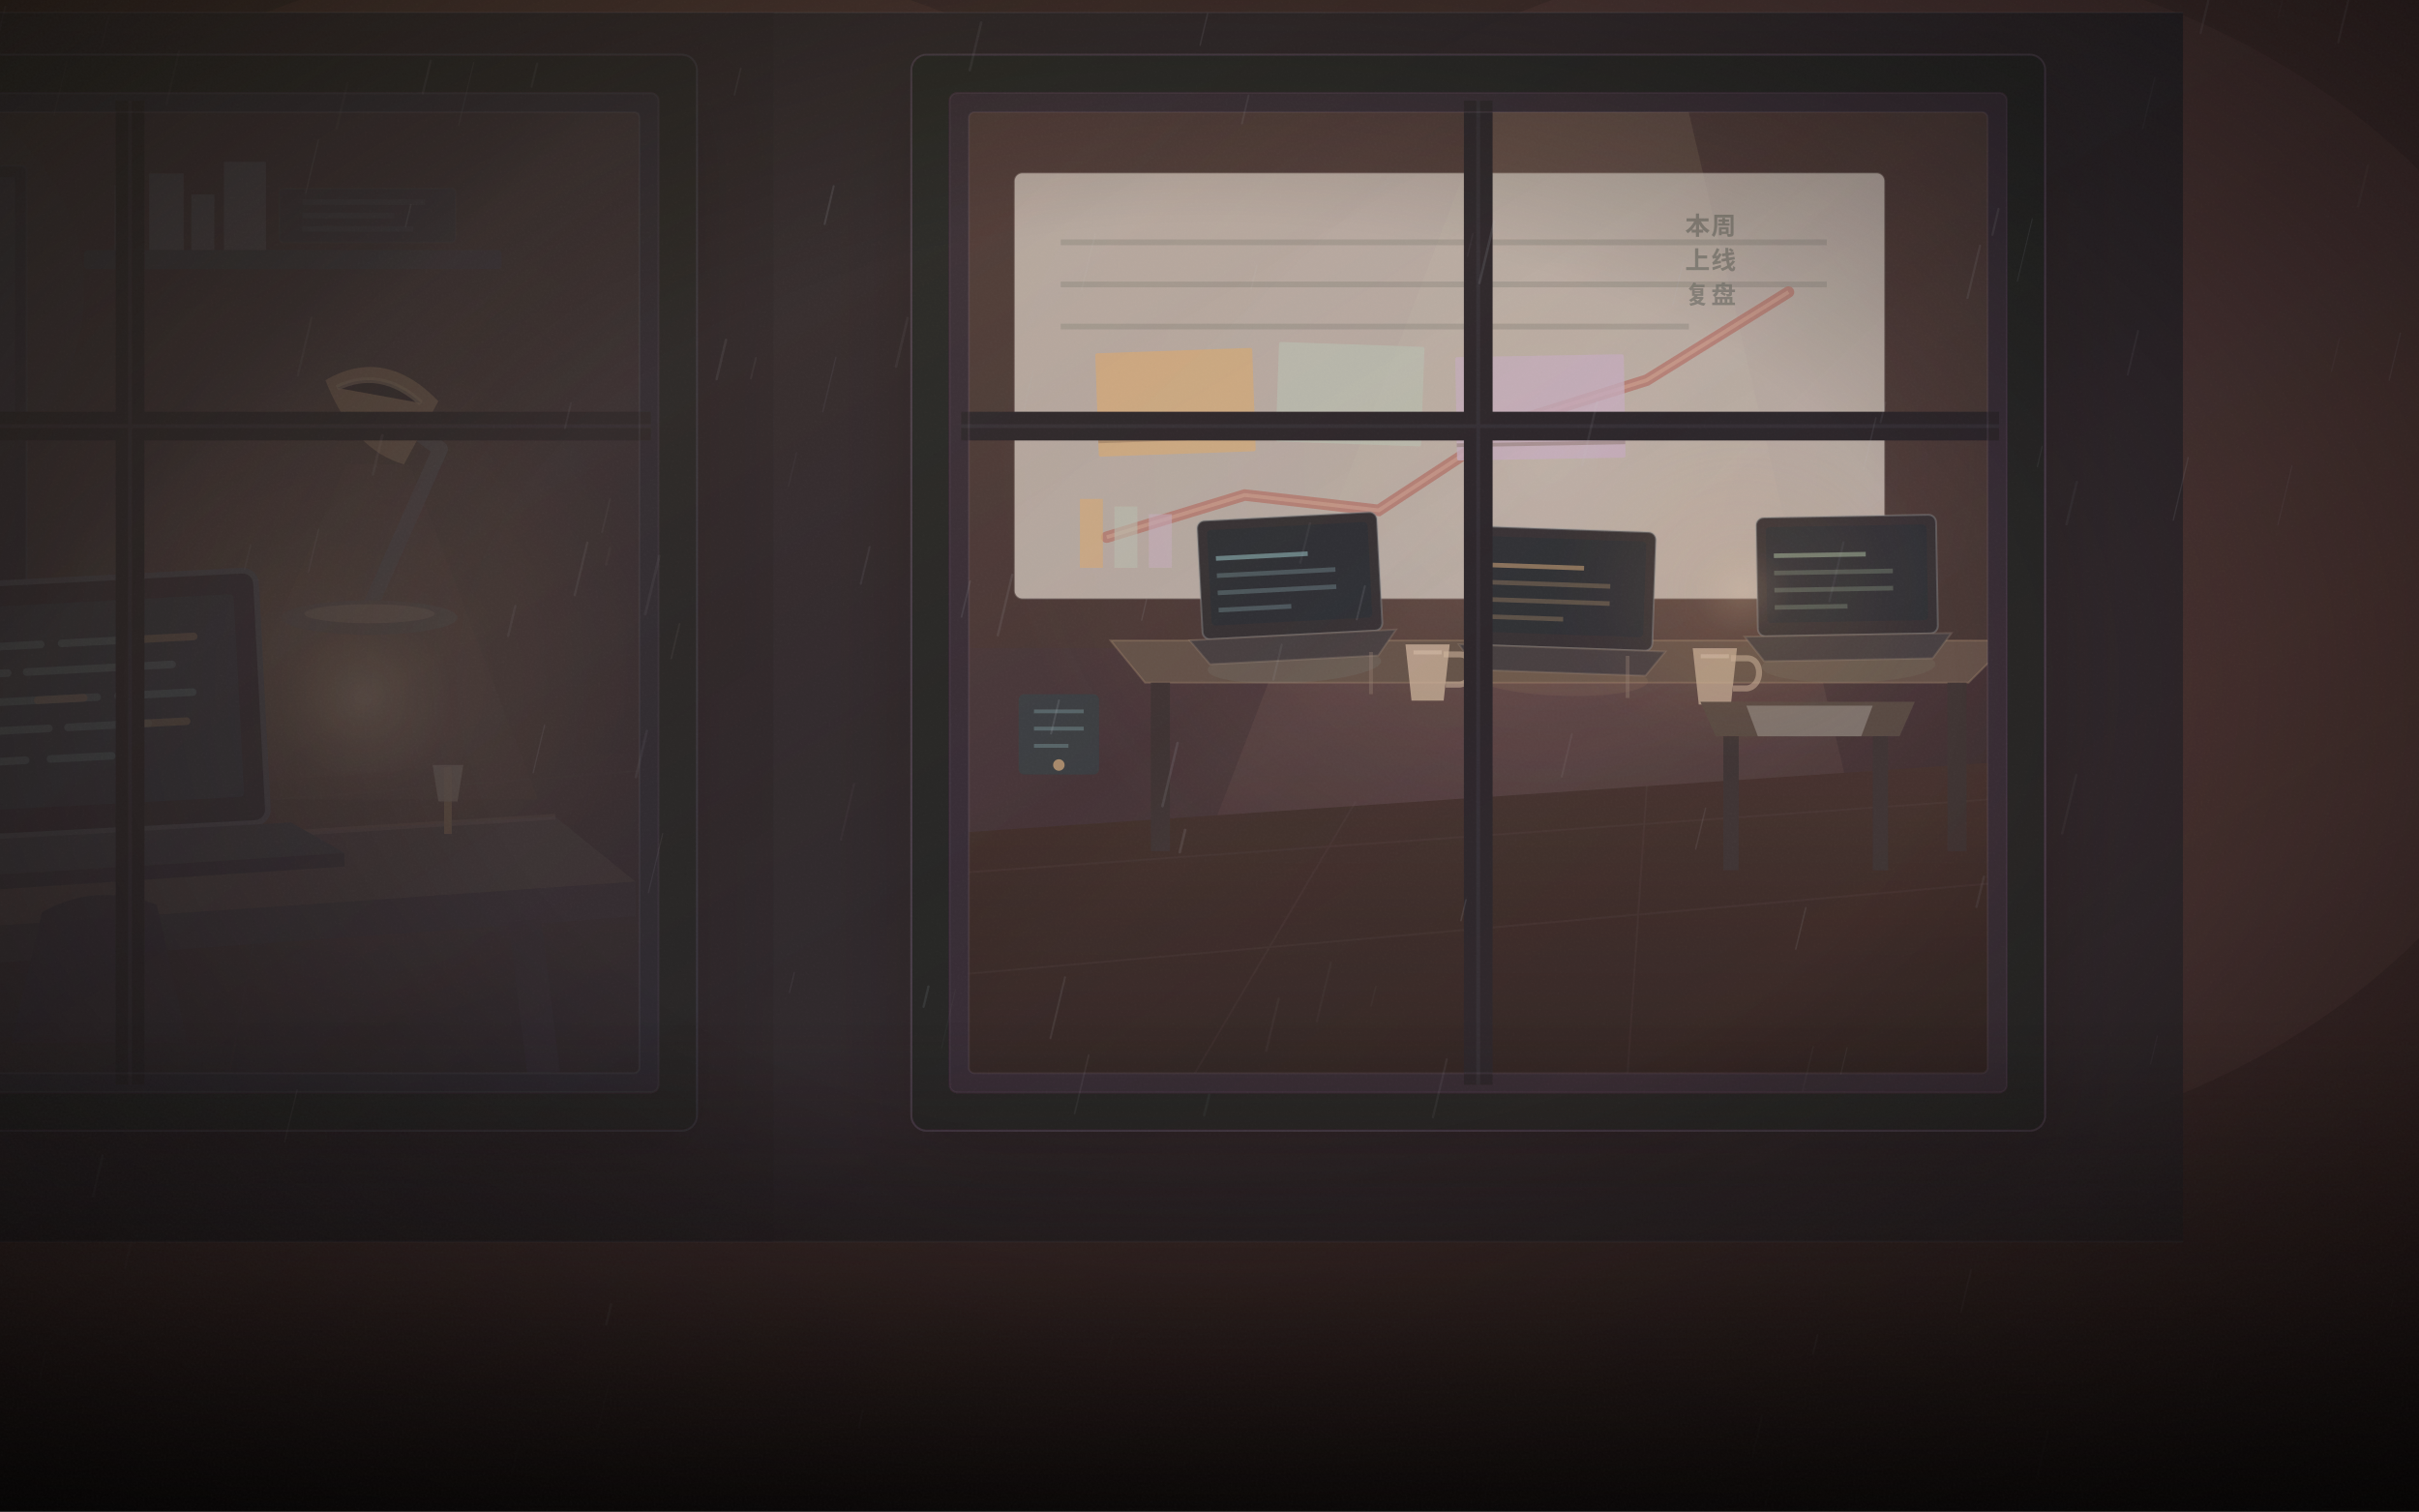
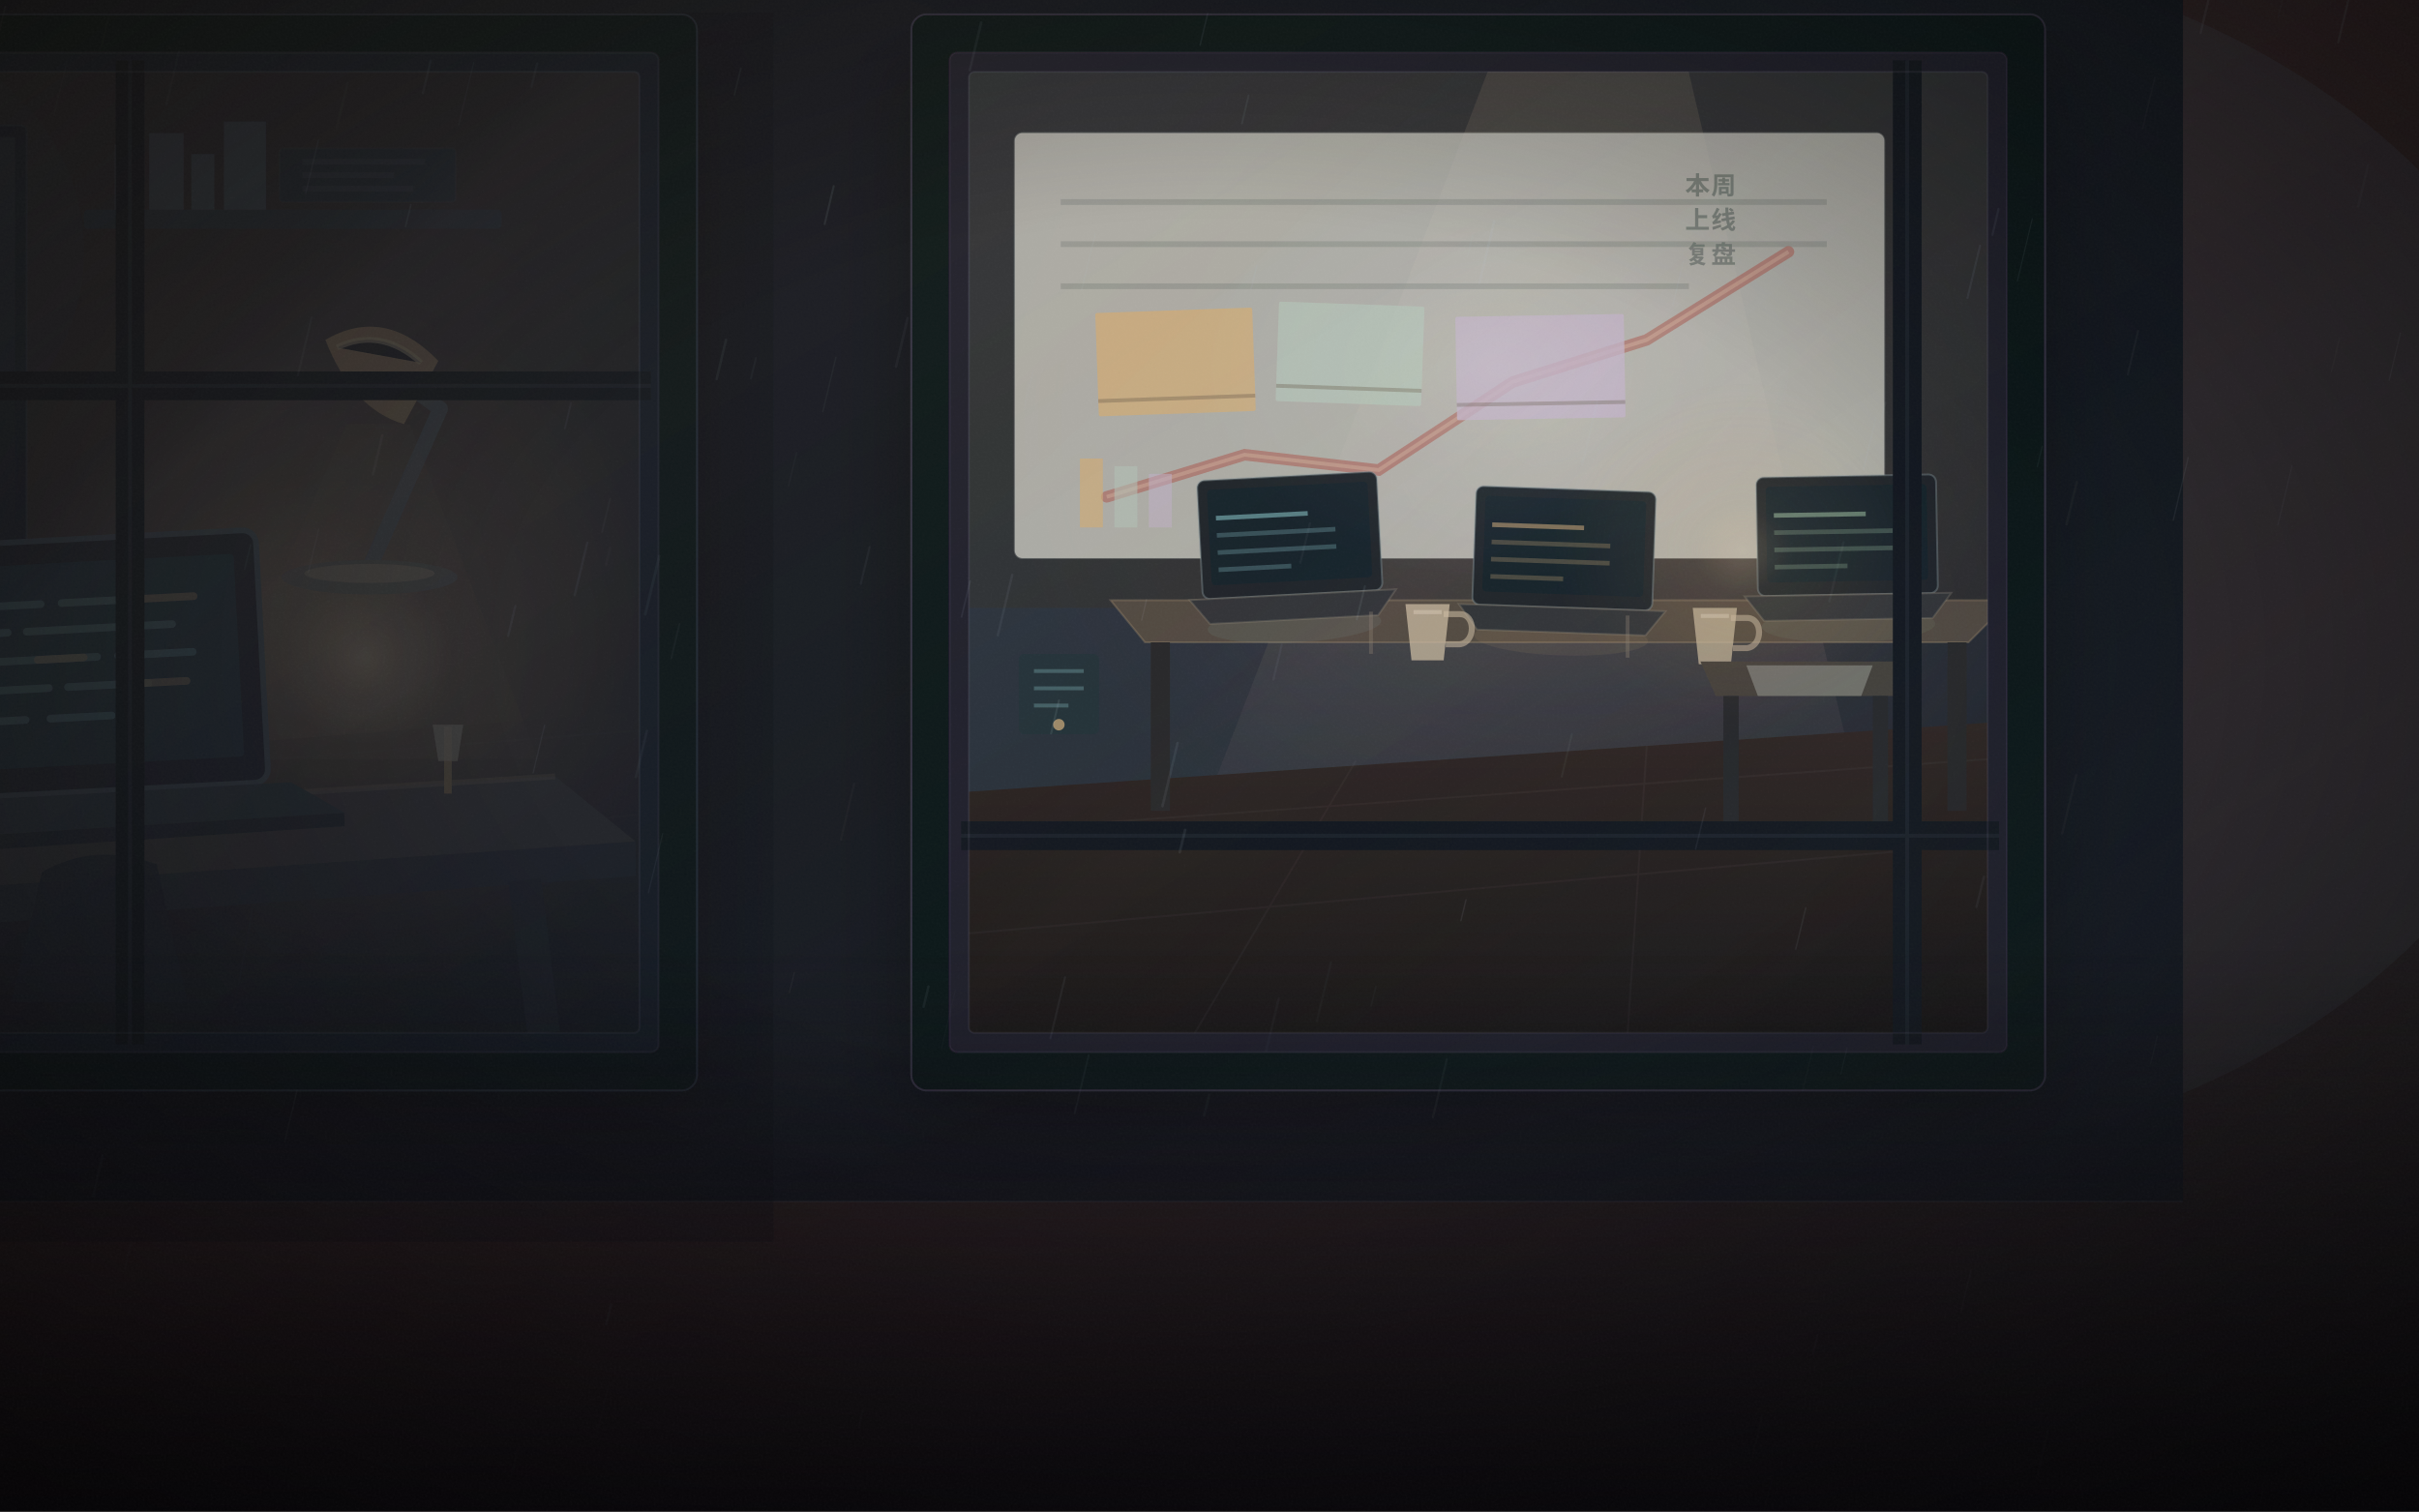
<svg xmlns="http://www.w3.org/2000/svg" viewBox="0 0 1440 900" preserveAspectRatio="xMidYMid slice" role="img" aria-labelledby="title desc">
  <style>
  .rain-drift { animation: rain-drift 11s ease-in-out infinite; }
  .mote { animation-name: mote-rise; animation-duration: 12s; animation-timing-function: ease-in-out; animation-iteration-count: infinite; opacity: 0; }
  .glow-drift { animation: glow-drift 14s ease-in-out infinite; }
  .sway { animation: sway 11s ease-in-out infinite; transform-box: fill-box; transform-origin: 50% 50%; }
  .drift { animation: drift 15s ease-in-out infinite; transform-box: fill-box; transform-origin: 50% 50%; }
  .spin { animation: spin 34s linear infinite; transform-box: fill-box; transform-origin: 50% 100%; }
  .pulse { animation: pulse 2.4s ease-in-out infinite; transform-box: fill-box; transform-origin: 50% 100%; }
  .ring { animation: ring 6.4s ease-out infinite; transform-box: fill-box; transform-origin: 50% 50%; }
  .rise { animation: rise 7s ease-in-out infinite; }
  .flow { animation: flow 7s linear infinite; }
  .blink { animation: blink 1.3s steps(2, start) infinite; }
  .signal-flow { animation: signal-flow 6s linear infinite; }
  @keyframes rain-drift { 0%, 100% { transform: translate(0px, 0px); } 50% { transform: translate(-14px, 24px); } }
  @keyframes mote-rise { 0% { opacity: 0; transform: translate(0px, 0px); } 16% { opacity: .5; } 62% { opacity: .26; } 100% { opacity: 0; transform: translate(-10px, -54px); } }
  @keyframes glow-drift { 0%, 100% { transform: translate(0px, 0px); } 50% { transform: translate(7px, -6px); } }
  @keyframes sway { 0%, 100% { transform: rotate(-1.4deg) translateY(0px); } 50% { transform: rotate(1.4deg) translateY(-4px); } }
  @keyframes drift { 0%, 100% { transform: translate(0px, 0px); } 50% { transform: translate(6px, -8px); } }
  @keyframes spin { to { transform: rotate(360deg); } }
  @keyframes pulse { 0%, 100% { transform: scaleY(.32); } 50% { transform: scaleY(1); } }
-   @keyframes ring { 0% { transform: scale(.5); opacity: .55; } 68% { opacity: .14; } 100% { transform: scale(2.4); opacity: 0; } }
+   @keyframes ring { 0% { transform: scale(.5); opacity: .4; } 68% { opacity: .1; } 100% { transform: scale(2.4); opacity: 0; } }
  @keyframes rise { 0% { opacity: 0; transform: translateY(6px); } 35% { opacity: .55; } 100% { opacity: 0; transform: translateY(-16px); } }
  @keyframes flow { to { stroke-dashoffset: -120; } }
  @keyframes blink { 0%, 49% { opacity: 1; } 50%, 100% { opacity: 0; } }
  @keyframes signal-flow { to { stroke-dashoffset: -96; } }
  @media (prefers-reduced-motion: reduce) { .anim { animation: none !important; } }
</style>
  <defs>
    <linearGradient id="night" x1="0" y1="0" x2="1" y2="1">
      <stop stop-color="#120d0c" />
      <stop offset=".46" stop-color="#2b1c1c" />
      <stop offset="1" stop-color="#160f0e" />
    </linearGradient>
    <linearGradient id="dawn" x1="0" y1="0" x2="0" y2="1">
      <stop stop-color="#e2a276" stop-opacity=".36" />
      <stop offset=".48" stop-color="#8b5e5e" stop-opacity=".15" />
      <stop offset="1" stop-color="#17110f" stop-opacity="0" />
    </linearGradient>
    <linearGradient id="warmWash" x1="0" y1="0" x2="1" y2="1">
-       <stop stop-color="#efb77d" stop-opacity=".2" />
-       <stop offset=".5" stop-color="#dca18c" stop-opacity=".13" />
-       <stop offset="1" stop-color="#c98370" stop-opacity=".18" />
+       <stop stop-color="#dca066" stop-opacity=".11" />
+       <stop offset=".55" stop-color="#887480" stop-opacity=".045" />
+       <stop offset="1" stop-color="#7495af" stop-opacity=".12" />
    </linearGradient>
    <linearGradient id="leftRoom" x1="0" y1="0" x2=".85" y2="1">
      <stop stop-color="#3b2c24" />
      <stop offset=".55" stop-color="#2a211d" />
      <stop offset="1" stop-color="#15100e" />
    </linearGradient>
    <linearGradient id="rightRoom" x1=".2" y1="0" x2=".8" y2="1">
-       <stop stop-color="#3b292c" />
-       <stop offset=".58" stop-color="#2b2025" />
-       <stop offset="1" stop-color="#171114" />
+       <stop stop-color="#273847" />
+       <stop offset=".58" stop-color="#222d38" />
+       <stop offset="1" stop-color="#151821" />
    </linearGradient>
    <linearGradient id="floor" x1="0" y1="0" x2="0" y2="1">
      <stop stop-color="#261c18" />
      <stop offset="1" stop-color="#0e0b0a" />
    </linearGradient>
    <linearGradient id="glass" x1="0" y1="0" x2="1" y2="1">
      <stop stop-color="#d5b497" stop-opacity=".13" />
      <stop offset=".42" stop-color="#62483f" stop-opacity=".05" />
      <stop offset=".48" stop-color="#f4d7b6" stop-opacity=".13" />
      <stop offset="1" stop-color="#211512" stop-opacity=".03" />
    </linearGradient>
    <linearGradient id="spotlight" x1="0" y1="0" x2="0" y2="1">
      <stop stop-color="#ffe0b6" stop-opacity=".27" />
      <stop offset="1" stop-color="#d9a18b" stop-opacity="0" />
    </linearGradient>
+     <linearGradient id="musicSpot" x1="0" y1="0" x2="0" y2="1">
+       <stop stop-color="#c1d7e2" stop-opacity=".3" />
+       <stop offset="1" stop-color="#7697b9" stop-opacity="0" />
+     </linearGradient>
    <linearGradient id="bottomShade" x1="0" y1="0" x2="0" y2="1">
-       <stop stop-color="#100b09" stop-opacity="0" />
-       <stop offset=".56" stop-color="#100b09" stop-opacity=".46" />
-       <stop offset="1" stop-color="#0b0807" stop-opacity=".94" />
+       <stop stop-color="#100b10" stop-opacity="0" />
+       <stop offset=".48" stop-color="#100b10" stop-opacity=".47" />
+       <stop offset="1" stop-color="#0a080d" stop-opacity=".91" />
    </linearGradient>
    <radialGradient id="lampGlow">
      <stop stop-color="#ffe0a8" stop-opacity=".78" />
      <stop offset=".26" stop-color="#f4bd78" stop-opacity=".3" />
      <stop offset="1" stop-color="#e6a053" stop-opacity="0" />
    </radialGradient>
    <radialGradient id="stageGlow">
      <stop stop-color="#ffd8bd" stop-opacity=".48" />
      <stop offset=".35" stop-color="#dda088" stop-opacity=".18" />
      <stop offset="1" stop-color="#aa6e63" stop-opacity="0" />
    </radialGradient>
-     <radialGradient id="vignette" cx=".5" cy=".45" r=".72">
-       <stop offset=".42" stop-color="#000" stop-opacity="0" />
-       <stop offset="1" stop-color="#000" stop-opacity=".66" />
+     <radialGradient id="musicGlow">
+       <stop stop-color="#abd5e9" stop-opacity=".53" />
+       <stop offset=".4" stop-color="#7da7c5" stop-opacity=".24" />
+       <stop offset="1" stop-color="#617c9d" stop-opacity="0" />
+     </radialGradient>
+     <radialGradient id="careerFocus">
+       <stop stop-color="#d5e3df" stop-opacity=".27" />
+       <stop offset=".44" stop-color="#a2c3cb" stop-opacity=".095" />
+       <stop offset="1" stop-color="#8aa4b8" stop-opacity="0" />
+     </radialGradient>
+     <radialGradient id="vignette" cx=".5" cy=".43" r=".73">
+       <stop offset=".39" stop-color="#000" stop-opacity="0" />
+       <stop offset="1" stop-color="#000" stop-opacity=".63" />
    </radialGradient>
    <filter id="blur8" x="-50%" y="-50%" width="200%" height="200%">
      <feGaussianBlur stdDeviation="8" />
    </filter>
    <filter id="blur24" x="-50%" y="-50%" width="200%" height="200%">
      <feGaussianBlur stdDeviation="24" />
    </filter>
    <filter id="shadow" x="-30%" y="-30%" width="160%" height="160%">
      <feDropShadow dx="0" dy="16" stdDeviation="22" flood-color="#000" flood-opacity=".55" />
    </filter>
    <filter id="grain">
      <feTurbulence type="fractalNoise" baseFrequency=".72" numOctaves="3" seed="27" stitchTiles="stitch" />
      <feColorMatrix type="saturate" values="0" />
      <feComponentTransfer>
        <feFuncA type="table" tableValues="0 .075" />
      </feComponentTransfer>
    </filter>
    <clipPath id="leftClip">
      <rect x="102" y="164" width="532" height="502" rx="3" />
    </clipPath>
    <clipPath id="rightClip">
      <rect x="806" y="164" width="532" height="502" rx="3" />
    </clipPath>
  </defs>
  <rect width="1440" height="900" fill="url(#night)" />
-   <ellipse cx="360" cy="340" rx="460" ry="370" fill="#b47b58" opacity=".09" />
-   <ellipse cx="1100" cy="330" rx="440" ry="360" fill="#a86c6c" opacity=".1" />
-   <g transform="translate(0 -60) translate(-342.1 -60.2) scale(1.14)">
+   <ellipse cx="360" cy="340" rx="460" ry="370" fill="#b47b58" opacity=".12" />
+   <ellipse cx="1100" cy="330" rx="440" ry="360" fill="#688eac" opacity=".1" />
+   <g transform="translate(0 -84) translate(-342.1 -60.2) scale(1.14)">
    <path d="M0 112H1440V754H0Z" fill="#080d15" opacity=".9" />
    <path d="M0 112H1440M0 754H1440" stroke="#6d8296" stroke-opacity=".14" />
    <g filter="url(#shadow)">
      <rect x="72" y="134" width="592" height="562" rx="8" fill="#05090f" stroke="#344250" stroke-opacity=".55" />
      <rect x="92" y="154" width="552" height="522" rx="4" fill="#111923" stroke="#637484" stroke-opacity=".18" />
      <rect x="776" y="134" width="592" height="562" rx="8" fill="#05090f" stroke="#454057" stroke-opacity=".58" />
      <rect x="796" y="154" width="552" height="522" rx="4" fill="#171522" stroke="#756887" stroke-opacity=".18" />
    </g>
    <g opacity="0.34">
      <g clip-path="url(#leftClip)">
        <rect x="102" y="164" width="532" height="502" fill="url(#leftRoom)" />
-         <ellipse cx="444" cy="440" rx="250" ry="240" fill="url(#lampGlow)" opacity=".26" />
+         <ellipse cx="444" cy="440" rx="250" ry="240" fill="url(#lampGlow)" opacity=".38" />
        <path d="M102 540L634 498V666H102Z" fill="url(#floor)" />
        <path d="M102 550L634 508M102 603L634 552M210 666L328 520M420 666L448 514" stroke="#80909a" stroke-opacity=".06" />
        <rect x="126" y="192" width="188" height="266" rx="3" fill="#080e16" stroke="#4b5d6b" stroke-opacity=".5" />
        <rect x="132" y="198" width="176" height="254" fill="#0d1a28" />
        <ellipse cx="202" cy="258" rx="142" ry="124" fill="#345574" opacity=".14" />
        <path d="M120 410V332H151V366H178V294H211V350H242V270H270V324H310V462H120Z" fill="#080f19" />
        <path d="M151 350H158V360H151ZM188 318H195V329H188ZM249 294H256V305H249ZM277 346H284V357H277ZM188 374H195V385H188ZM249 338H256V349H249Z" fill="#d5b878" opacity=".48" />
        <rect x="132" y="198" width="176" height="254" fill="url(#glass)" />
        <path d="M220 198V452M132 326H308" stroke="#334652" stroke-width="8" />
        <path d="M220 198V452M132 326H308" stroke="#8295a1" stroke-opacity=".12" stroke-width="2" />
        <rect x="344" y="236" width="218" height="10" rx="2" fill="#29343e" />
        <path d="M360 202H374V236H360ZM378 196H396V236H378ZM400 207H412V236H400ZM417 190H439V236H417Z" fill="#58606a" />
        <rect x="446" y="204" width="92" height="28" rx="2" fill="#1a252f" stroke="#83919a" stroke-opacity=".15" />
        <path d="M458 211H522M458 218H506M458 225H516" stroke="#8b9ba3" stroke-opacity=".22" stroke-width="3" />
        <g class="anim glow-drift">
          <ellipse cx="490" cy="470" rx="176" ry="172" fill="url(#lampGlow)" />
        </g>
        <path d="M493 423L530 340M530 340L500 318" stroke="#5b5e60" stroke-width="8" stroke-linecap="round" />
        <path d="M470 304Q501 286 529 315L511 348Q484 340 470 304Z" fill="#c59b63" />
        <path d="M476 308Q499 297 520 316" stroke="#ffe0a4" stroke-opacity=".65" stroke-width="3" />
        <ellipse cx="493" cy="428" rx="46" ry="9" fill="#6c6558" />
        <ellipse cx="493" cy="426" rx="34" ry="5" fill="#d3b785" opacity=".55" />
        <path d="M481 348L405 523H581L514 348Z" fill="#f2bd78" opacity=".065" />
        <path d="M138 560L590 532L632 566L110 602Z" fill="#463e35" />
        <path d="M110 602L632 566V584L110 622Z" fill="#24252a" />
        <path d="M154 614L150 666M574 586L584 666" stroke="#1a1d23" stroke-width="17" />
        <path d="M138 560L590 532" stroke="#b49670" stroke-opacity=".35" stroke-width="3" />
        <rect x="247" y="408" width="190" height="132" rx="7" fill="#080d12" stroke="#4c5b64" stroke-width="3" transform="rotate(-3 342 474)" />
        <rect x="259" y="420" width="166" height="106" rx="2" fill="#102633" transform="rotate(-3 342 474)" />
        <g transform="rotate(-3 342 474)" stroke-linecap="round">
          <path d="M276 441H323M334 441H368M276 455H305M315 455H391M290 470H351M362 470H401M290 485H325M335 485H377M276 501H312M325 501H357" stroke="#75b6b6" stroke-opacity=".65" stroke-width="4" />
          <path d="M374 441H403M320 470H344M367 485H397" stroke="#d1aa72" stroke-opacity=".7" stroke-width="4" />
        </g>
        <path d="M222 548L452 535L480 551L206 568Z" fill="#293138" />
        <path d="M206 568L480 551V558L208 576Z" fill="#12181d" />
        <rect x="158" y="526" width="66" height="12" rx="2" fill="#5f5142" transform="rotate(-3 191 532)" />
        <rect x="164" y="511" width="58" height="13" rx="2" fill="#344b56" transform="rotate(-3 193 518)" />
        <path d="M534 506V541" stroke="#b28a55" stroke-width="4" />
        <path d="M526 505H542L539 524H529Z" fill="#d2c2a1" opacity=".75" />
        <path d="M322 582Q350 566 382 578L398 650H306Z" fill="#11171e" opacity=".88" />
      </g>
    </g>
    <g opacity="1.1">
      <g clip-path="url(#rightClip)">
        <rect x="806" y="164" width="532" height="502" fill="url(#rightRoom)" />
        <rect x="806" y="164" width="532" height="502" fill="#1b1a20" opacity="0.34" />
        <g class="anim glow-drift">
-           <ellipse cx="1110" cy="348" rx="290" ry="268" fill="url(#stageGlow)" opacity="0.78" />
+           <ellipse cx="1110" cy="348" rx="290" ry="268" fill="url(#stageGlow)" opacity="0.46" />
        </g>
        <path d="M1080 156H1180L1300 666H884Z" fill="url(#spotlight)" opacity=".7" />
        <path d="M806 540L1338 504V666H806Z" fill="url(#floor)" />
        <path fill="none" d="M806 561L1338 523M806 614L1338 567M924 666L1008 524M1150 666L1160 516" stroke="#a392b1" stroke-opacity=".055" />
        <rect x="806" y="164" width="532" height="280" fill="#2c251b" opacity=".38" />
        <g transform="translate(830 196)">
          <rect width="454" height="222" rx="4" fill="#d9d7cd" opacity=".78" stroke="#e4e7df" stroke-opacity=".32" />
          <path fill="none" d="M24 36H424M24 58H424M24 80H352" stroke="#727a73" stroke-opacity=".36" stroke-width="3" />
          <path d="M48 190L120 168L190 176L260 130L330 108L404 62" fill="none" stroke="#b06e62" stroke-opacity=".75" stroke-width="6" stroke-linecap="round" />
          <path fill="none" d="M48 190L120 168L190 176L260 130L330 108L404 62" stroke="#e7c7ad" stroke-opacity=".35" stroke-width="2" />
          <g transform="translate(42 94) rotate(-2)">
            <rect width="82" height="54" rx="1" fill="#d9b178" opacity=".78" />
            <path fill="none" d="M0 46H82" stroke="#5e4d3b" stroke-opacity=".34" stroke-width="2" />
          </g>
          <g transform="translate(138 88) rotate(2)">
            <rect width="76" height="52" rx="1" fill="#b9cabb" opacity=".78" />
            <path fill="none" d="M0 44H76" stroke="#5e4d3b" stroke-opacity=".34" stroke-width="2" />
          </g>
          <g transform="translate(230 96) rotate(-1)">
            <rect width="88" height="54" rx="1" fill="#c9b7ce" opacity=".78" />
            <path fill="none" d="M0 46H88" stroke="#5e4d3b" stroke-opacity=".34" stroke-width="2" />
          </g>
          <text x="350" y="32" font-family="'PingFang SC','Hiragino Sans GB','Microsoft YaHei',sans-serif" font-size="13" font-weight="600" fill="#626d65" fill-opacity="0.7" text-anchor="start" letter-spacing="0.6">本周</text>
          <text x="350" y="50" font-family="'PingFang SC','Hiragino Sans GB','Microsoft YaHei',sans-serif" font-size="13" font-weight="600" fill="#626d65" fill-opacity="0.7" text-anchor="start" letter-spacing="0.6">上线</text>
          <text x="350" y="68" font-family="'PingFang SC','Hiragino Sans GB','Microsoft YaHei',sans-serif" font-size="13" font-weight="600" fill="#626d65" fill-opacity="0.7" text-anchor="start" letter-spacing="0.6">复盘</text>
          <rect x="34" y="170" width="12" height="36" fill="#d9b178" opacity=".7" />
          <rect x="52" y="174" width="12" height="32" fill="#b9cabb" opacity=".6" />
          <rect x="70" y="178" width="12" height="28" fill="#c9b7ce" opacity=".55" />
        </g>
        <g transform="translate(880 440)">
          <path d="M0 0H470L448 22H18Z" fill="#4e4439" stroke="#ac9372" stroke-opacity=".32" />
          <path fill="none" d="M26 22V110M442 22V110" stroke="#1e1e1f" stroke-width="10" />
          <g transform="translate(38 -62) rotate(-3)">
            <ellipse cx="54" cy="78" rx="45.36" ry="9" fill="#8fd0d6" opacity=".08" />
            <rect x="7" width="94" height="62" rx="4" fill="#141a1f" stroke="#84949a" stroke-opacity=".42" />
            <rect x="12" y="5" width="84" height="50" rx="2" fill="#0a1820" />
            <path fill="none" d="M16 20H64" stroke="#8fd0d6" stroke-opacity="0.55" stroke-width="2.4" />
            <path fill="none" d="M16 29H78" stroke="#8fd0d6" stroke-opacity="0.28" stroke-width="2.4" />
            <path fill="none" d="M16 38H78" stroke="#8fd0d6" stroke-opacity="0.28" stroke-width="2.4" />
            <path fill="none" d="M16 47H54" stroke="#8fd0d6" stroke-opacity="0.28" stroke-width="2.4" />
            <path d="M0 62H108L98 75H10Z" fill="#292c2f" stroke="#9b907f" stroke-opacity=".28" />
          </g>
          <g transform="translate(184 -60) rotate(2)">
            <ellipse cx="54" cy="78" rx="45.36" ry="9" fill="#d9b178" opacity=".08" />
            <rect x="7" width="94" height="62" rx="4" fill="#141a1f" stroke="#84949a" stroke-opacity=".42" />
            <rect x="12" y="5" width="84" height="50" rx="2" fill="#0a1820" />
            <path fill="none" d="M16 20H64" stroke="#d9b178" stroke-opacity="0.55" stroke-width="2.4" />
            <path fill="none" d="M16 29H78" stroke="#d9b178" stroke-opacity="0.28" stroke-width="2.4" />
            <path fill="none" d="M16 38H78" stroke="#d9b178" stroke-opacity="0.28" stroke-width="2.4" />
            <path fill="none" d="M16 47H54" stroke="#d9b178" stroke-opacity="0.28" stroke-width="2.4" />
            <path d="M0 62H108L98 75H10Z" fill="#292c2f" stroke="#9b907f" stroke-opacity=".28" />
          </g>
          <g transform="translate(330 -64) rotate(-1)">
            <ellipse cx="54" cy="78" rx="45.36" ry="9" fill="#9fc4a5" opacity=".08" />
            <rect x="7" width="94" height="62" rx="4" fill="#141a1f" stroke="#84949a" stroke-opacity=".42" />
            <rect x="12" y="5" width="84" height="50" rx="2" fill="#0a1820" />
            <path fill="none" d="M16 20H64" stroke="#9fc4a5" stroke-opacity="0.55" stroke-width="2.4" />
            <path fill="none" d="M16 29H78" stroke="#9fc4a5" stroke-opacity="0.28" stroke-width="2.4" />
            <path fill="none" d="M16 38H78" stroke="#9fc4a5" stroke-opacity="0.28" stroke-width="2.4" />
            <path fill="none" d="M16 47H54" stroke="#9fc4a5" stroke-opacity="0.28" stroke-width="2.4" />
            <path d="M0 62H108L98 75H10Z" fill="#292c2f" stroke="#9b907f" stroke-opacity=".28" />
          </g>
          <g transform="translate(154 2) scale(1.05)">
            <path d="M0 0H22L19 28H3Z" fill="#d9c5a8" opacity=".72" />
            <path d="M19 5H27C35 5 35 19 27 20H20" fill="none" stroke="#d9c5a8" stroke-opacity=".55" stroke-width="3" />
            <path fill="none" d="M4 4H18" stroke="#fff2d8" stroke-opacity=".3" stroke-width="2" />
          </g>
          <g transform="translate(304 4) scale(1.05)">
            <path d="M0 0H22L19 28H3Z" fill="#cfbca0" opacity=".72" />
            <path d="M19 5H27C35 5 35 19 27 20H20" fill="none" stroke="#cfbca0" stroke-opacity=".55" stroke-width="3" />
            <path fill="none" d="M4 4H18" stroke="#fff2d8" stroke-opacity=".3" stroke-width="2" />
          </g>
          <path fill="none" d="M136 6V28M270 8V30" stroke="#8f8270" stroke-opacity=".35" stroke-width="2" />
        </g>
        <g transform="translate(1188 472)">
          <path d="M0 0H112L104 18H8Z" fill="#3d3832" />
          <path fill="none" d="M16 18V88M94 18V88" stroke="#1d1e20" stroke-width="8" />
          <path d="M24 2H90L84 18H30Z" fill="#c9d0c5" opacity=".35" />
        </g>
        <g transform="translate(832 468)">
          <rect width="42" height="42" rx="3" fill="#1a2a30" />
          <path fill="none" d="M8 9H34M8 18H34M8 27H26" stroke="#8fd0d6" stroke-opacity=".3" stroke-width="2" />
          <circle cx="21" cy="37" r="3" fill="#ddb47d" opacity=".7" />
        </g>
        <g class="anim glow-drift">
          <ellipse cx="1210" cy="414" rx="100" ry="88" fill="url(#lampGlow)" opacity=".3" />
        </g>
        <rect x="806" y="164" width="532" height="502" fill="url(#glass)" opacity=".12" />
      </g>
+       <ellipse data-career-focus="founder" cx="1083" cy="319" rx="164" ry="110" clip-path="url(#rightClip)" fill="url(#careerFocus)" opacity=".65" style="mix-blend-mode:screen" />
    </g>
    <rect x="102" y="164" width="532" height="502" fill="url(#glass)" opacity=".32" />
-     <path d="M368 158V672M98 328H640M1072 158V672M802 328H1344" stroke="#080d14" stroke-width="15" />
-     <path d="M368 158V672M98 328H640M1072 158V672M802 328H1344" stroke="#607080" stroke-opacity=".12" stroke-width="2" />
+     <path d="M368 158V672M98 328H640M1296 158V672M802 563H1344" stroke="#080d14" stroke-width="15" />
+     <path d="M368 158V672M98 328H640M1296 158V672M802 563H1344" stroke="#607080" stroke-opacity=".12" stroke-width="2" />
    <rect x="102" y="164" width="532" height="502" rx="3" fill="none" stroke="#9aabba" stroke-opacity=".12" />
    <rect x="806" y="164" width="532" height="502" rx="3" fill="none" stroke="#aa9bb8" stroke-opacity=".12" />
  </g>
-   <g class="anim rain-drift" stroke="#c5d8e5" stroke-linecap="round" opacity="0.16">
+   <g class="anim rain-drift" stroke="#c5d8e5" stroke-linecap="round" opacity="0.115">
    <line x1="-29.7" y1="505.6" x2="-34.8" y2="526.9" stroke-width="1.0" opacity="0.45" />
    <line x1="1392.6" y1="201.8" x2="1387.9" y2="221.0" stroke-width="0.9" opacity="0.35" />
    <line x1="523.1" y1="-63.8" x2="517.8" y2="-41.6" stroke-width="1.5" opacity="0.49" />
    <line x1="441.0" y1="40.7" x2="437.2" y2="56.5" stroke-width="1.0" opacity="0.72" />
    <line x1="394.5" y1="496.3" x2="386.0" y2="531.6" stroke-width="0.7" opacity="0.75" />
    <line x1="324.2" y1="431.7" x2="317.4" y2="460.1" stroke-width="0.8" opacity="0.81" />
    <line x1="872.7" y1="535.7" x2="869.7" y2="548.1" stroke-width="0.9" opacity="0.77" />
    <line x1="1315.2" y1="-2.3" x2="1310.0" y2="19.6" stroke-width="1.4" opacity="0.76" />
    <line x1="1015.3" y1="481.2" x2="1009.4" y2="505.5" stroke-width="0.9" opacity="0.58" />
    <line x1="1471.5" y1="-31.5" x2="1463.2" y2="3.3" stroke-width="1.0" opacity="0.71" />
    <line x1="1054.8" y1="880.7" x2="1049.5" y2="902.4" stroke-width="1.0" opacity="0.66" />
    <line x1="743.3" y1="56.8" x2="739.3" y2="73.5" stroke-width="1.1" opacity="0.61" />
    <line x1="634.0" y1="581.9" x2="625.3" y2="618.2" stroke-width="1.2" opacity="0.62" />
    <line x1="496.3" y1="110.8" x2="490.9" y2="133.4" stroke-width="1.2" opacity="0.84" />
    <line x1="779.8" y1="311.6" x2="774.1" y2="335.1" stroke-width="1.3" opacity="0.40" />
    <line x1="812.5" y1="349.0" x2="807.7" y2="368.8" stroke-width="1.2" opacity="0.72" />
    <line x1="517.7" y1="325.7" x2="512.4" y2="347.7" stroke-width="1.2" opacity="0.49" />
    <line x1="1526.4" y1="858.3" x2="1520.0" y2="884.7" stroke-width="1.6" opacity="0.84" />
    <line x1="432.2" y1="202.3" x2="426.6" y2="225.7" stroke-width="1.5" opacity="0.82" />
    <line x1="1282.7" y1="46.3" x2="1275.5" y2="76.5" stroke-width="0.9" opacity="0.34" />
    <line x1="761.2" y1="594.5" x2="753.8" y2="625.6" stroke-width="1.4" opacity="0.30" />
    <line x1="648.1" y1="628.2" x2="639.7" y2="663.1" stroke-width="1.0" opacity="0.50" />
    <line x1="1209.8" y1="130.2" x2="1200.9" y2="167.5" stroke-width="0.6" opacity="0.77" />
    <line x1="1116.7" y1="248.8" x2="1109.3" y2="279.7" stroke-width="0.9" opacity="0.54" />
    <line x1="682.5" y1="357.0" x2="679.6" y2="369.3" stroke-width="0.8" opacity="0.67" />
    <line x1="227.6" y1="259.1" x2="222.0" y2="282.5" stroke-width="1.5" opacity="0.57" />
    <line x1="1450.0" y1="564.0" x2="1447.2" y2="575.7" stroke-width="1.0" opacity="0.47" />
    <line x1="701.0" y1="442.4" x2="692.0" y2="480.0" stroke-width="1.5" opacity="0.74" />
    <line x1="1425.4" y1="769.7" x2="1422.9" y2="780.2" stroke-width="0.6" opacity="0.56" />
    <line x1="27.3" y1="805.5" x2="23.2" y2="822.5" stroke-width="1.4" opacity="0.32" />
    <line x1="795.0" y1="935.5" x2="789.9" y2="956.8" stroke-width="1.0" opacity="0.60" />
    <line x1="1514.8" y1="364.9" x2="1508.5" y2="391.3" stroke-width="1.4" opacity="0.64" />
    <line x1="1049.1" y1="842.8" x2="1043.3" y2="867.1" stroke-width="1.1" opacity="0.70" />
    <line x1="508.5" y1="466.7" x2="500.5" y2="500.0" stroke-width="1.2" opacity="0.25" />
    <line x1="815.7" y1="895.5" x2="810.0" y2="919.2" stroke-width="1.0" opacity="0.80" />
    <line x1="1318.1" y1="809.2" x2="1311.3" y2="837.3" stroke-width="0.7" opacity="0.39" />
    <line x1="652.0" y1="139.1" x2="643.9" y2="172.6" stroke-width="0.8" opacity="0.59" />
    <line x1="1236.3" y1="286.9" x2="1230.2" y2="312.1" stroke-width="1.4" opacity="0.36" />
    <line x1="1099.6" y1="623.7" x2="1095.8" y2="639.6" stroke-width="0.7" opacity="0.47" />
    <line x1="719.8" y1="651.9" x2="716.8" y2="664.2" stroke-width="1.5" opacity="0.37" />
    <line x1="909.9" y1="946.3" x2="903.1" y2="974.6" stroke-width="1.4" opacity="0.84" />
    <line x1="1236.0" y1="461.3" x2="1227.6" y2="496.2" stroke-width="1.4" opacity="0.32" />
    <line x1="861.3" y1="630.7" x2="853.0" y2="665.3" stroke-width="1.3" opacity="0.51" />
    <line x1="472.9" y1="579.0" x2="469.9" y2="591.1" stroke-width="0.6" opacity="0.54" />
    <line x1="1409.6" y1="98.6" x2="1403.8" y2="122.9" stroke-width="1.4" opacity="0.37" />
    <line x1="284.3" y1="-60.5" x2="279.1" y2="-38.8" stroke-width="1.0" opacity="0.69" />
    <line x1="561.0" y1="-57.1" x2="554.0" y2="-27.8" stroke-width="1.4" opacity="0.30" />
    <line x1="1081.9" y1="794.9" x2="1079.3" y2="806.1" stroke-width="1.1" opacity="0.78" />
    <line x1="1219.0" y1="852.4" x2="1212.4" y2="879.9" stroke-width="1.4" opacity="0.76" />
    <line x1="1079.2" y1="964.2" x2="1075.8" y2="978.4" stroke-width="0.6" opacity="0.62" />
    <line x1="-4.9" y1="-64.4" x2="-13.3" y2="-29.7" stroke-width="1.2" opacity="0.60" />
    <line x1="404.5" y1="371.5" x2="399.6" y2="392.0" stroke-width="1.1" opacity="0.58" />
    <line x1="189.7" y1="315.1" x2="183.6" y2="340.6" stroke-width="0.8" opacity="0.61" />
    <line x1="1527.6" y1="745.9" x2="1520.0" y2="777.4" stroke-width="0.8" opacity="0.52" />
    <line x1="1075.0" y1="540.4" x2="1069.0" y2="565.1" stroke-width="0.9" opacity="0.65" />
    <line x1="1013.6" y1="963.4" x2="1010.1" y2="978.0" stroke-width="1.0" opacity="0.60" />
    <line x1="339.9" y1="240.0" x2="336.3" y2="255.0" stroke-width="1.1" opacity="0.58" />
    <line x1="176.9" y1="649.0" x2="169.4" y2="680.0" stroke-width="0.8" opacity="0.70" />
    <line x1="540.3" y1="189.4" x2="533.4" y2="218.3" stroke-width="1.5" opacity="0.40" />
    <line x1="1131.0" y1="908.0" x2="1127.6" y2="921.9" stroke-width="1.4" opacity="0.50" />
    <line x1="1215.7" y1="265.7" x2="1212.8" y2="277.9" stroke-width="0.7" opacity="0.54" />
    <line x1="206.9" y1="49.5" x2="200.4" y2="76.5" stroke-width="1.5" opacity="0.31" />
    <line x1="889.5" y1="131.8" x2="880.7" y2="168.5" stroke-width="1.5" opacity="0.79" />
    <line x1="1499.9" y1="841.2" x2="1495.1" y2="861.4" stroke-width="0.7" opacity="0.35" />
    <line x1="1464.8" y1="-52.7" x2="1455.9" y2="-16.0" stroke-width="1.1" opacity="0.63" />
    <line x1="392.5" y1="331.1" x2="384.1" y2="365.8" stroke-width="1.6" opacity="0.61" />
    <line x1="1512.5" y1="985.8" x2="1505.9" y2="1012.9" stroke-width="0.7" opacity="0.75" />
    <line x1="705.5" y1="494.2" x2="702.3" y2="507.4" stroke-width="1.6" opacity="0.76" />
    <line x1="185.5" y1="189.1" x2="177.3" y2="223.6" stroke-width="1.3" opacity="0.50" />
    <line x1="763.0" y1="383.9" x2="758.0" y2="404.7" stroke-width="1.3" opacity="0.48" />
    <line x1="1472.2" y1="835.1" x2="1464.1" y2="868.9" stroke-width="1.0" opacity="0.61" />
    <line x1="64.6" y1="10.1" x2="60.3" y2="28.0" stroke-width="1.2" opacity="0.28" />
    <line x1="577.5" y1="346.0" x2="572.4" y2="367.3" stroke-width="1.0" opacity="0.68" />
    <line x1="1189.7" y1="124.4" x2="1186.1" y2="139.8" stroke-width="1.3" opacity="0.71" />
    <line x1="1122.3" y1="239.7" x2="1119.5" y2="251.4" stroke-width="1.2" opacity="0.42" />
    <line x1="106.7" y1="30.2" x2="99.0" y2="62.3" stroke-width="1.3" opacity="0.39" />
    <line x1="1173.4" y1="756.0" x2="1167.3" y2="781.3" stroke-width="1.0" opacity="0.60" />
    <line x1="149.2" y1="324.4" x2="145.7" y2="338.8" stroke-width="1.0" opacity="0.45" />
    <line x1="189.6" y1="83.2" x2="182.0" y2="115.1" stroke-width="0.8" opacity="0.71" />
    <line x1="1528.3" y1="779.3" x2="1521.3" y2="808.6" stroke-width="1.1" opacity="0.74" />
    <line x1="618.6" y1="909.3" x2="610.9" y2="941.5" stroke-width="0.8" opacity="0.55" />
    <line x1="855.8" y1="-57.4" x2="853.1" y2="-46.3" stroke-width="1.1" opacity="0.44" />
    <line x1="363.7" y1="776.7" x2="360.9" y2="788.6" stroke-width="1.5" opacity="0.82" />
    <line x1="738.3" y1="889.7" x2="733.7" y2="908.9" stroke-width="1.1" opacity="0.21" />
    <line x1="541.4" y1="882.8" x2="536.7" y2="902.4" stroke-width="0.6" opacity="0.24" />
    <line x1="61.1" y1="688.1" x2="55.3" y2="712.3" stroke-width="1.4" opacity="0.59" />
    <line x1="580.6" y1="927.1" x2="574.5" y2="952.5" stroke-width="1.2" opacity="0.62" />
    <line x1="39.8" y1="36.6" x2="32.1" y2="68.8" stroke-width="0.8" opacity="0.34" />
    <line x1="838.4" y1="938.0" x2="833.7" y2="957.6" stroke-width="1.1" opacity="0.82" />
    <line x1="450.0" y1="213.1" x2="447.0" y2="225.4" stroke-width="1.1" opacity="0.58" />
    <line x1="602.6" y1="342.2" x2="594.0" y2="378.2" stroke-width="1.4" opacity="0.61" />
    <line x1="950.8" y1="239.2" x2="941.8" y2="277.0" stroke-width="1.4" opacity="0.50" />
    <line x1="1455.6" y1="173.2" x2="1449.1" y2="200.1" stroke-width="1.1" opacity="0.69" />
    <line x1="282.0" y1="37.2" x2="273.1" y2="74.3" stroke-width="0.7" opacity="0.63" />
    <line x1="78.0" y1="739.8" x2="74.5" y2="754.4" stroke-width="1.4" opacity="0.32" />
    <line x1="1002.0" y1="155.9" x2="995.8" y2="181.6" stroke-width="0.7" opacity="0.58" />
    <line x1="497.6" y1="212.8" x2="489.8" y2="245.2" stroke-width="0.8" opacity="0.42" />
    <line x1="1178.7" y1="146.3" x2="1171.2" y2="177.4" stroke-width="1.3" opacity="0.70" />
    <line x1="748.1" y1="158.2" x2="744.8" y2="172.1" stroke-width="1.0" opacity="0.48" />
    <line x1="1501.8" y1="153.5" x2="1492.8" y2="191.1" stroke-width="0.8" opacity="0.60" />
    <line x1="981.6" y1="-58.1" x2="978.8" y2="-46.1" stroke-width="0.9" opacity="0.61" />
    <line x1="718.9" y1="8.1" x2="714.4" y2="26.9" stroke-width="0.9" opacity="0.77" />
    <line x1="552.7" y1="587.4" x2="549.8" y2="599.5" stroke-width="1.4" opacity="0.64" />
    <line x1="725.8" y1="-62.2" x2="720.1" y2="-38.5" stroke-width="1.0" opacity="0.49" />
    <line x1="1411.6" y1="-70.9" x2="1403.5" y2="-37.3" stroke-width="1.4" opacity="0.82" />
    <line x1="568.8" y1="589.3" x2="560.5" y2="624.1" stroke-width="0.6" opacity="0.24" />
    <line x1="819.0" y1="587.4" x2="816.2" y2="599.0" stroke-width="1.0" opacity="0.23" />
    <line x1="1348.8" y1="881.0" x2="1344.1" y2="900.6" stroke-width="0.8" opacity="0.41" />
    <line x1="1495.8" y1="817.2" x2="1488.6" y2="847.4" stroke-width="1.6" opacity="0.49" />
    <line x1="1272.8" y1="197.0" x2="1266.6" y2="223.1" stroke-width="1.1" opacity="0.51" />
    <line x1="887.5" y1="875.9" x2="881.7" y2="900.0" stroke-width="0.9" opacity="0.43" />
    <line x1="1181.0" y1="522.0" x2="1176.6" y2="540.0" stroke-width="1.4" opacity="0.52" />
    <line x1="349.6" y1="323.2" x2="342.1" y2="354.4" stroke-width="1.4" opacity="0.74" />
    <line x1="1284.2" y1="616.9" x2="1280.2" y2="633.6" stroke-width="0.7" opacity="0.41" />
    <line x1="876.8" y1="139.2" x2="873.6" y2="152.5" stroke-width="0.9" opacity="0.32" />
    <line x1="615.2" y1="220.4" x2="609.6" y2="243.7" stroke-width="0.9" opacity="0.26" />
    <line x1="258.9" y1="932.3" x2="253.3" y2="955.8" stroke-width="0.6" opacity="0.21" />
    <line x1="935.7" y1="437.2" x2="929.7" y2="462.4" stroke-width="1.2" opacity="0.44" />
    <line x1="1097.4" y1="322.9" x2="1089.0" y2="358.0" stroke-width="1.4" opacity="0.39" />
    <line x1="792.3" y1="573.1" x2="783.9" y2="608.1" stroke-width="1.3" opacity="0.24" />
    <line x1="319.8" y1="37.8" x2="316.4" y2="51.7" stroke-width="1.3" opacity="0.63" />
    <line x1="3.1" y1="4.0" x2="-5.8" y2="40.7" stroke-width="1.1" opacity="0.46" />
    <line x1="1361.0" y1="-9.6" x2="1356.2" y2="10.4" stroke-width="0.7" opacity="0.34" />
    <line x1="306.8" y1="360.8" x2="302.5" y2="378.6" stroke-width="1.4" opacity="0.64" />
    <line x1="363.2" y1="326.3" x2="360.8" y2="336.3" stroke-width="1.5" opacity="0.29" />
    <line x1="1302.6" y1="272.5" x2="1293.7" y2="309.8" stroke-width="0.8" opacity="0.78" />
    <line x1="385.1" y1="435.2" x2="378.5" y2="462.7" stroke-width="1.5" opacity="0.63" />
    <line x1="136.2" y1="951.5" x2="131.0" y2="973.3" stroke-width="1.0" opacity="0.20" />
    <line x1="1428.9" y1="198.5" x2="1422.2" y2="226.4" stroke-width="0.8" opacity="0.62" />
    <line x1="-5.1" y1="581.2" x2="-10.6" y2="604.2" stroke-width="0.9" opacity="0.54" />
    <line x1="244.6" y1="121.9" x2="241.4" y2="134.9" stroke-width="0.9" opacity="0.83" />
    <line x1="916.2" y1="-82.6" x2="909.7" y2="-55.6" stroke-width="0.8" opacity="0.29" />
    <line x1="1462.2" y1="139.1" x2="1453.7" y2="174.4" stroke-width="1.5" opacity="0.60" />
    <line x1="256.4" y1="36.1" x2="251.7" y2="55.6" stroke-width="1.4" opacity="0.72" />
    <line x1="1327.5" y1="973.5" x2="1323.3" y2="990.9" stroke-width="1.4" opacity="0.54" />
    <line x1="1079.4" y1="623.2" x2="1073.1" y2="649.6" stroke-width="0.9" opacity="0.26" />
    <line x1="1412.8" y1="977.7" x2="1409.7" y2="990.5" stroke-width="1.2" opacity="0.63" />
    <line x1="662.5" y1="794.9" x2="658.5" y2="811.8" stroke-width="1.1" opacity="0.21" />
    <line x1="363.2" y1="297.0" x2="358.4" y2="316.9" stroke-width="1.1" opacity="0.45" />
    <line x1="513.7" y1="840.0" x2="511.2" y2="850.2" stroke-width="1.2" opacity="0.73" />
    <line x1="734.3" y1="-52.1" x2="729.4" y2="-31.8" stroke-width="1.0" opacity="0.78" />
    <line x1="1398.1" y1="-0.5" x2="1391.9" y2="25.2" stroke-width="1.3" opacity="0.76" />
    <line x1="584.1" y1="13.4" x2="577.3" y2="41.8" stroke-width="1.5" opacity="0.60" />
    <line x1="1364.4" y1="277.4" x2="1356.0" y2="312.5" stroke-width="0.7" opacity="0.52" />
    <line x1="362.8" y1="822.4" x2="354.6" y2="856.3" stroke-width="0.7" opacity="0.56" />
    <line x1="1247.5" y1="-86.2" x2="1244.1" y2="-72.1" stroke-width="1.6" opacity="0.32" />
    <line x1="630.4" y1="417.0" x2="625.7" y2="436.8" stroke-width="1.2" opacity="0.84" />
    <line x1="474.2" y1="269.5" x2="469.4" y2="289.5" stroke-width="0.8" opacity="0.29" />
    <line x1="190.1" y1="824.6" x2="185.0" y2="845.8" stroke-width="0.8" opacity="0.36" />
    <line x1="309.0" y1="859.8" x2="304.6" y2="877.9" stroke-width="1.4" opacity="0.58" />
  </g>
-   <g fill="#efd6ad" opacity=".55">
+   <g fill="#efd6ad" opacity=".37">
    <circle class="anim mote" cx="130.6" cy="160.2" r="0.9" style="animation-duration:19.8s;animation-delay:-9.9s" />
    <circle class="anim mote" cx="550.7" cy="524.0" r="1.4" style="animation-duration:14.9s;animation-delay:-0.2s" />
    <circle class="anim mote" cx="594.5" cy="444.3" r="1.9" style="animation-duration:12.0s;animation-delay:-3.1s" />
    <circle class="anim mote" cx="497.8" cy="554.2" r="1.5" style="animation-duration:14.5s;animation-delay:-1.1s" />
    <circle class="anim mote" cx="680.6" cy="534.0" r="2.3" style="animation-duration:17.8s;animation-delay:-11.0s" />
    <circle class="anim mote" cx="298.3" cy="412.2" r="2.2" style="animation-duration:14.4s;animation-delay:-11.1s" />
    <circle class="anim mote" cx="754.9" cy="362.5" r="0.7" style="animation-duration:19.1s;animation-delay:-17.2s" />
    <circle class="anim mote" cx="156.3" cy="404.1" r="0.9" style="animation-duration:15.1s;animation-delay:-4.3s" />
    <circle class="anim mote" cx="211.9" cy="552.3" r="0.8" style="animation-duration:19.6s;animation-delay:-14.6s" />
    <circle class="anim mote" cx="641.9" cy="377.8" r="2.3" style="animation-duration:16.7s;animation-delay:-10.4s" />
    <circle class="anim mote" cx="1022.3" cy="210.9" r="1.6" style="animation-duration:17.9s;animation-delay:-16.4s" />
    <circle class="anim mote" cx="315.2" cy="441.4" r="2.0" style="animation-duration:15.2s;animation-delay:-10.6s" />
    <circle class="anim mote" cx="346.9" cy="483.6" r="1.5" style="animation-duration:15.1s;animation-delay:-2.8s" />
    <circle class="anim mote" cx="286.4" cy="251.0" r="1.6" style="animation-duration:18.3s;animation-delay:-9.1s" />
    <circle class="anim mote" cx="770.9" cy="336.0" r="2.2" style="animation-duration:17.7s;animation-delay:-5.6s" />
    <circle class="anim mote" cx="520.8" cy="321.9" r="0.8" style="animation-duration:15.1s;animation-delay:-14.8s" />
    <circle class="anim mote" cx="716.3" cy="428.3" r="2.3" style="animation-duration:20.0s;animation-delay:-19.3s" />
    <circle class="anim mote" cx="604.5" cy="541.2" r="1.1" style="animation-duration:19.7s;animation-delay:-4.0s" />
    <circle class="anim mote" cx="395.4" cy="444.8" r="1.4" style="animation-duration:13.8s;animation-delay:-0.8s" />
    <circle class="anim mote" cx="843.8" cy="208.9" r="1.3" style="animation-duration:14.9s;animation-delay:-5.1s" />
    <circle class="anim mote" cx="1045.1" cy="383.5" r="1.6" style="animation-duration:18.9s;animation-delay:-7.1s" />
    <circle class="anim mote" cx="1157.7" cy="557.1" r="0.7" style="animation-duration:16.4s;animation-delay:-6.7s" />
  </g>
  <g transform="translate(0 -60) translate(-342.1 -60.2) scale(1.14)">
    <rect y="112" width="704" height="642" fill="#02050b" opacity=".34" />
    <g transform="translate(0 0)" />
  </g>
-   <rect width="1440" height="900" fill="#6d5360" opacity=".09" />
+   <rect width="1440" height="900" fill="#52758e" opacity=".06" />
  <rect width="1440" height="900" fill="url(#warmWash)" />
-   <rect y="606" width="1440" height="294" fill="url(#bottomShade)" />
+   <rect y="563" width="1440" height="337" fill="url(#bottomShade)" />
  <rect width="1440" height="900" fill="url(#vignette)" />
  <rect width="1440" height="900" filter="url(#grain)" opacity=".38" />
</svg>
